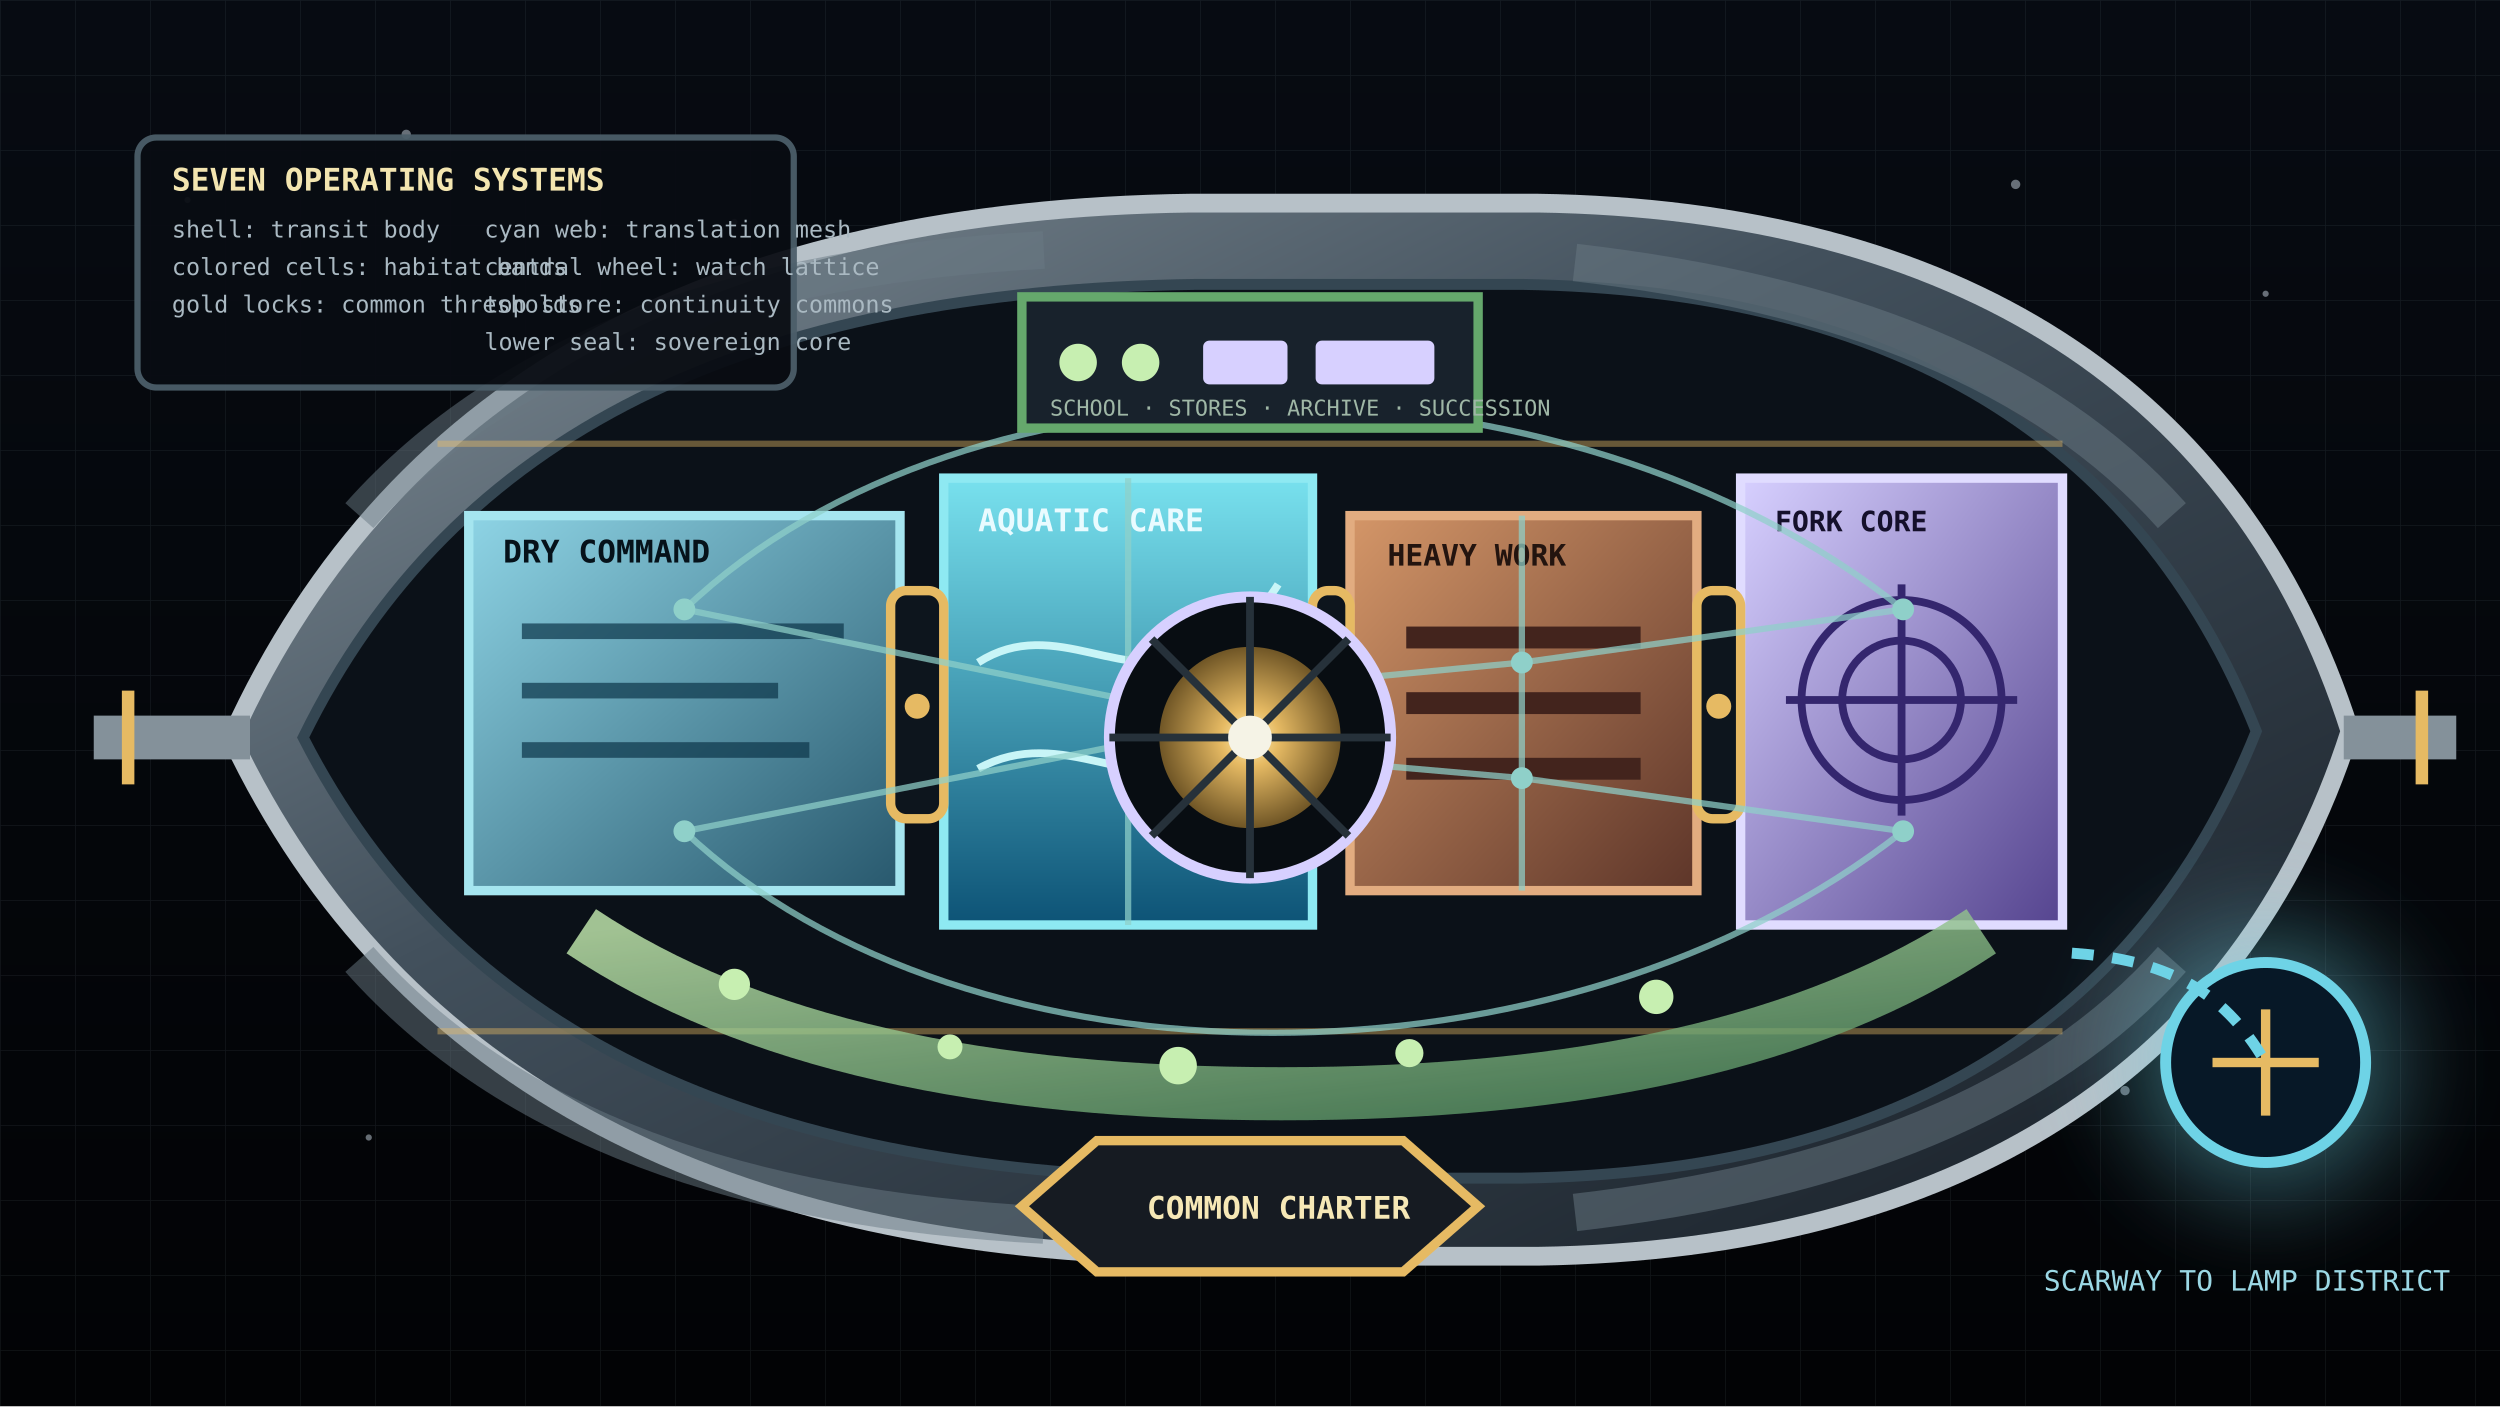
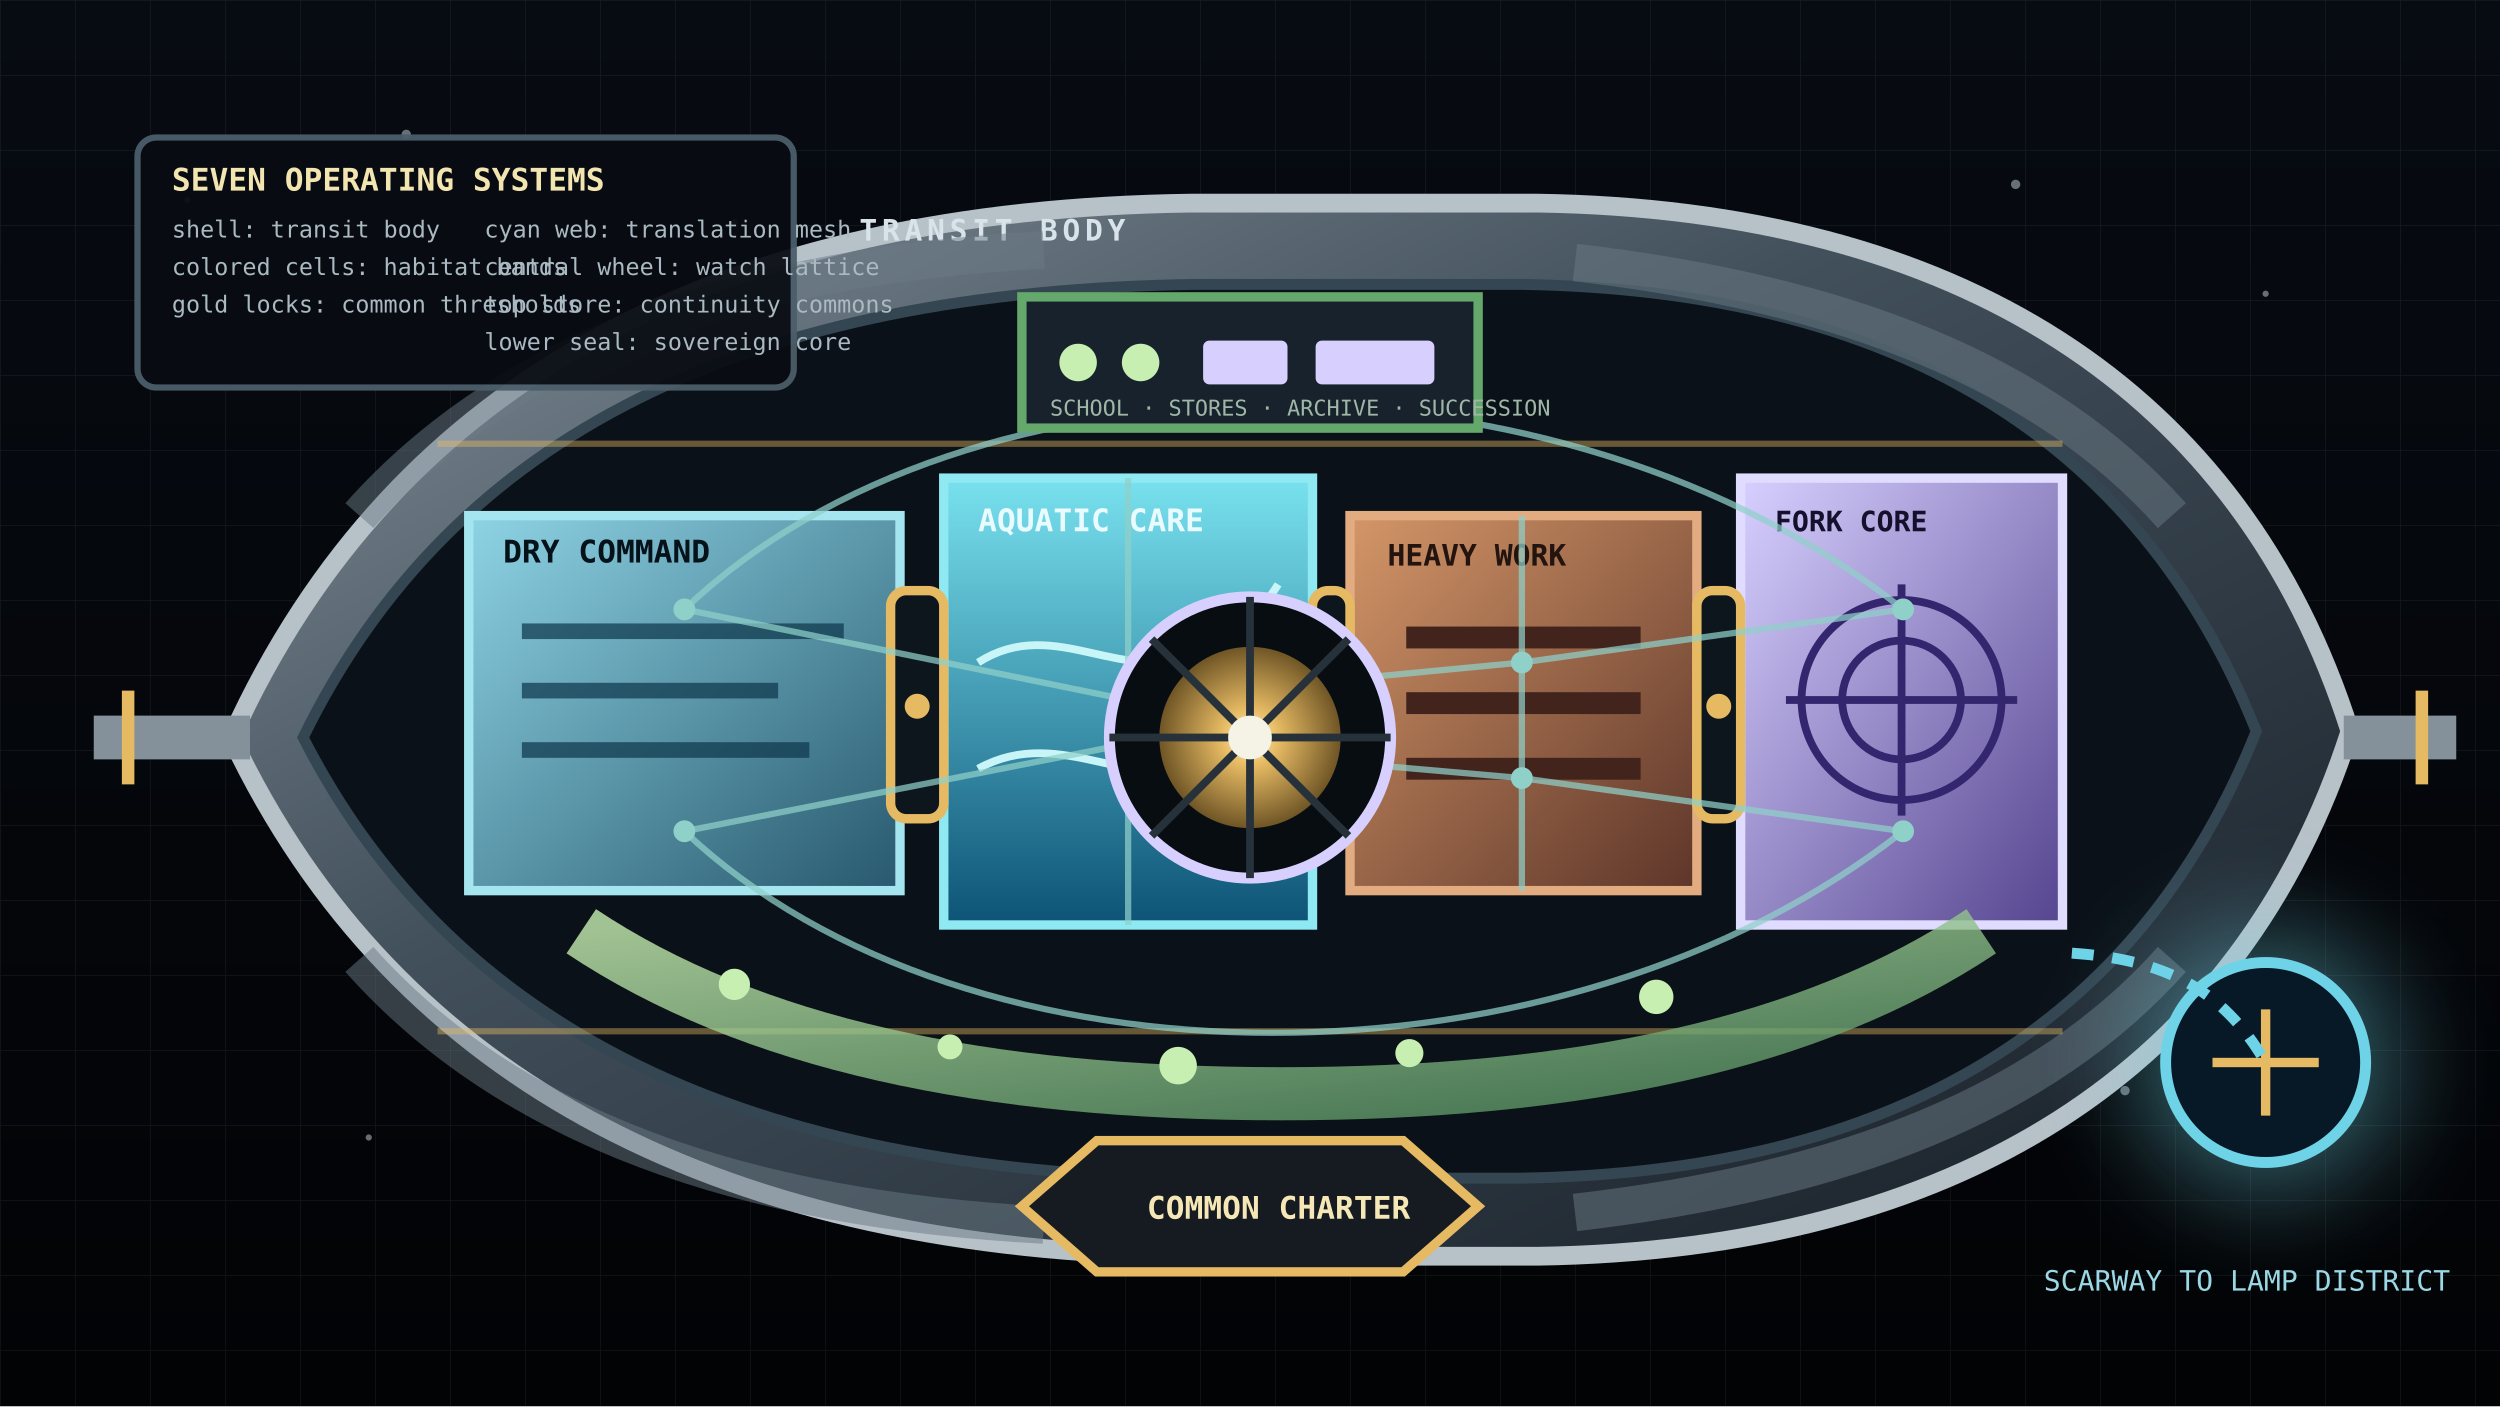
<svg xmlns="http://www.w3.org/2000/svg" viewBox="0 0 1600 900" role="img" aria-labelledby="title desc">
  <defs>
    <linearGradient id="space" x1="0" y1="0" x2="0" y2="1">
      <stop offset="0" stop-color="#070b12" />
      <stop offset="1" stop-color="#020305" />
    </linearGradient>
    <linearGradient id="shell" x1="0" y1="0" x2="1" y2="1">
      <stop offset="0" stop-color="#84919a" />
      <stop offset=".4" stop-color="#42505c" />
      <stop offset="1" stop-color="#161d25" />
    </linearGradient>
    <linearGradient id="dry" x1="0" y1="0" x2="1" y2="1">
      <stop offset="0" stop-color="#8ed4e5" />
      <stop offset="1" stop-color="#28586d" />
    </linearGradient>
    <linearGradient id="water" x1="0" y1="0" x2="0" y2="1">
      <stop offset="0" stop-color="#78e1ee" />
      <stop offset="1" stop-color="#0d5376" />
    </linearGradient>
    <linearGradient id="heavy" x1="0" y1="0" x2="1" y2="1">
      <stop offset="0" stop-color="#d49668" />
      <stop offset="1" stop-color="#5d3529" />
    </linearGradient>
    <linearGradient id="many" x1="0" y1="0" x2="1" y2="1">
      <stop offset="0" stop-color="#c7efb1" />
      <stop offset="1" stop-color="#4f8b5d" />
    </linearGradient>
    <linearGradient id="machine" x1="0" y1="0" x2="1" y2="1">
      <stop offset="0" stop-color="#d7d0ff" />
      <stop offset="1" stop-color="#55448f" />
    </linearGradient>
    <radialGradient id="core" cx="50%" cy="50%" r="50%">
      <stop offset="0" stop-color="#fff0b8" />
      <stop offset=".32" stop-color="#e6ba63" />
      <stop offset="1" stop-color="#705626" />
    </radialGradient>
    <radialGradient id="route" cx="50%" cy="50%" r="50%">
      <stop offset="0" stop-color="#bdeaff" stop-opacity=".9" />
      <stop offset=".35" stop-color="#6ed3e6" stop-opacity=".42" />
      <stop offset="1" stop-color="#6ed3e6" stop-opacity="0" />
    </radialGradient>
    <pattern id="grid" width="48" height="48" patternUnits="userSpaceOnUse">
      <path d="M48 0H0v48" fill="none" stroke="#60717d" stroke-width="1" opacity=".16" />
    </pattern>
    <filter id="glow" x="-100%" y="-100%" width="300%" height="300%">
      <feGaussianBlur stdDeviation="22" />
    </filter>
  </defs>
  <rect width="1600" height="900" fill="url(#space)" />
  <rect width="1600" height="900" fill="url(#grid)" />
  <g fill="#c7d4df" opacity=".5">
    <circle cx="120" cy="128" r="2" />
    <circle cx="260" cy="86" r="3" />
    <circle cx="470" cy="142" r="2" />
    <circle cx="1290" cy="118" r="3" />
    <circle cx="1450" cy="188" r="2" />
    <circle cx="1360" cy="698" r="3" />
    <circle cx="236" cy="728" r="2" />
  </g>
  <path d="M148 472C254 238 468 134 762 130h222c268 4 450 118 520 338-70 218-252 332-520 336H762c-294-4-508-108-614-332z" fill="url(#shell)" stroke="#b7c1c8" stroke-width="12" />
  <path d="M194 472c96-196 286-286 572-290h208c236 4 394 96 470 286-76 190-234 282-470 286H766c-286-4-476-94-572-282z" fill="#0b1118" stroke="#344652" stroke-width="7" />
  <path d="M160 472H60M1500 472h72" stroke="#84919a" stroke-width="28" />
  <path d="M82 442v60M1550 442v60" stroke="#e6ba63" stroke-width="8" />
+   <text x="550" y="154" fill="#d8e3ea" font-family="monospace" font-size="19" font-weight="700" letter-spacing="3">TRANSIT BODY</text>
  <path d="M230 330c96-108 246-160 438-170M230 614c96 108 246 160 438 170M1390 330c-82-92-210-142-382-162M1390 614c-82 92-210 142-382 162" fill="none" stroke="#697984" stroke-width="24" opacity=".5" />
  <path d="M280 284h1040M280 660h1040" stroke="#e6ba63" stroke-width="4" opacity=".42" />
  <g>
    <path d="M300 330h276v240H300z" fill="url(#dry)" stroke="#a5e5ef" stroke-width="6" />
    <text x="322" y="360" fill="#06121a" font-family="monospace" font-size="20" font-weight="700">DRY COMMAND</text>
    <path d="M334 404h206M334 442h164M334 480h184" stroke="#0c3448" stroke-width="10" opacity=".7" />
    <path d="M604 306h236v286H604z" fill="url(#water)" stroke="#8ee9f2" stroke-width="6" />
    <text x="626" y="340" fill="#e9fbff" font-family="monospace" font-size="20" font-weight="700">AQUATIC CARE</text>
    <path d="M626 424c50-32 94 18 144-8 24-12 38-26 48-42M626 492c54-30 102 20 150-6 20-10 32-22 42-38" fill="none" stroke="#c8f5f7" stroke-width="5" />
    <path d="M864 330h222v240H864z" fill="url(#heavy)" stroke="#e2ac80" stroke-width="6" />
    <text x="888" y="362" fill="#23140f" font-family="monospace" font-size="19" font-weight="700">HEAVY WORK</text>
    <path d="M900 408h150M900 450h150M900 492h150" stroke="#43241d" stroke-width="14" />
    <path d="M1114 306h206v286h-206z" fill="url(#machine)" stroke="#e0dcff" stroke-width="6" />
    <text x="1136" y="340" fill="#15102b" font-family="monospace" font-size="18" font-weight="700">FORK CORE</text>
    <g fill="none" stroke="#34266e" stroke-width="5">
      <circle cx="1217" cy="448" r="64" />
      <circle cx="1217" cy="448" r="38" />
      <path d="M1217 374v148M1143 448h148" />
    </g>
  </g>
  <path d="M372 596c108 72 258 104 448 104 190 0 340-32 448-104" fill="none" stroke="url(#many)" stroke-width="34" opacity=".8" />
  <g fill="#c7efb1">
    <circle cx="470" cy="630" r="10" />
    <circle cx="608" cy="670" r="8" />
    <circle cx="754" cy="682" r="12" />
    <circle cx="902" cy="674" r="9" />
    <circle cx="1060" cy="638" r="11" />
  </g>
  <g fill="#0d151d" stroke="#e6ba63" stroke-width="6">
    <rect x="570" y="378" width="34" height="146" rx="10" />
    <rect x="840" y="378" width="24" height="146" rx="10" />
    <rect x="1086" y="378" width="28" height="146" rx="10" />
  </g>
  <g fill="#e6ba63">
    <circle cx="587" cy="452" r="8" />
    <circle cx="852" cy="452" r="8" />
    <circle cx="1100" cy="452" r="8" />
  </g>
  <g fill="none" stroke="#8fd0c9" stroke-width="4" opacity=".72">
    <path d="M438 390C620 216 1000 216 1218 390" />
    <path d="M438 532c182 172 562 172 780 0" />
    <path d="M722 306v286M974 330v240" />
    <path d="M438 390l284 58 252-24 244-34M438 532l284-56 252 22 244 34" />
  </g>
  <g fill="#8fd0c9">
    <circle cx="438" cy="390" r="7" />
    <circle cx="722" cy="448" r="7" />
    <circle cx="974" cy="424" r="7" />
    <circle cx="1218" cy="390" r="7" />
    <circle cx="438" cy="532" r="7" />
    <circle cx="722" cy="476" r="7" />
    <circle cx="974" cy="498" r="7" />
    <circle cx="1218" cy="532" r="7" />
  </g>
  <g transform="translate(694 400)">
    <circle cx="106" cy="72" r="90" fill="#080d12" stroke="#d7d0ff" stroke-width="7" />
    <circle cx="106" cy="72" r="58" fill="url(#core)" />
    <path d="M106-18v180M16 72h180M43 9l126 126M169 9L43 135" stroke="#26313a" stroke-width="5" />
    <circle cx="106" cy="72" r="14" fill="#f5f3e6" />
  </g>
  <g transform="translate(654 190)">
    <path d="M0 0h292v84H0z" fill="#18222c" stroke="#65a86c" stroke-width="6" />
    <g fill="#c7efb1">
      <circle cx="36" cy="42" r="12" />
      <circle cx="76" cy="42" r="12" />
    </g>
    <g fill="#d7d0ff">
      <rect x="116" y="28" width="54" height="28" rx="4" />
      <rect x="188" y="28" width="76" height="28" rx="4" />
    </g>
    <text x="18" y="76" fill="#9fb7a6" font-family="monospace" font-size="14">SCHOOL · STORES · ARCHIVE · SUCCESSION</text>
  </g>
  <g transform="translate(702 730)">
    <path d="M0 0h196l48 42-48 42H0L-48 42z" fill="#161b22" stroke="#e6ba63" stroke-width="6" />
    <text x="32" y="50" fill="#f6e8b6" font-family="monospace" font-size="20" font-weight="700">COMMON CHARTER</text>
  </g>
  <ellipse cx="1450" cy="680" rx="120" ry="120" fill="url(#route)" filter="url(#glow)" />
  <circle cx="1450" cy="680" r="64" fill="#071827" stroke="#6ed3e6" stroke-width="7" />
  <path d="M1416 680h68M1450 646v68" stroke="#e6ba63" stroke-width="6" />
  <path d="M1326 610c58 4 96 22 124 70" fill="none" stroke="#6ed3e6" stroke-width="7" stroke-dasharray="14 12" />
  <text x="1308" y="826" fill="#9bd8e5" font-family="monospace" font-size="18">SCARWAY TO LAMP DISTRICT</text>
  <g transform="translate(88 88)" font-family="monospace">
    <rect width="420" height="160" rx="12" fill="#080c12" stroke="#4b5e69" stroke-width="4" opacity=".94" />
    <text x="22" y="34" fill="#f3e5b0" font-size="20" font-weight="700">SEVEN OPERATING SYSTEMS</text>
    <text x="22" y="64" fill="#aab9c2" font-size="15">shell: transit body</text>
    <text x="22" y="88" fill="#aab9c2" font-size="15">colored cells: habitat bands</text>
    <text x="22" y="112" fill="#aab9c2" font-size="15">gold locks: common thresholds</text>
    <text x="222" y="64" fill="#aab9c2" font-size="15">cyan web: translation mesh</text>
    <text x="222" y="88" fill="#aab9c2" font-size="15">central wheel: watch lattice</text>
    <text x="222" y="112" fill="#aab9c2" font-size="15">top store: continuity commons</text>
    <text x="222" y="136" fill="#aab9c2" font-size="15">lower seal: sovereign core</text>
  </g>
</svg>
